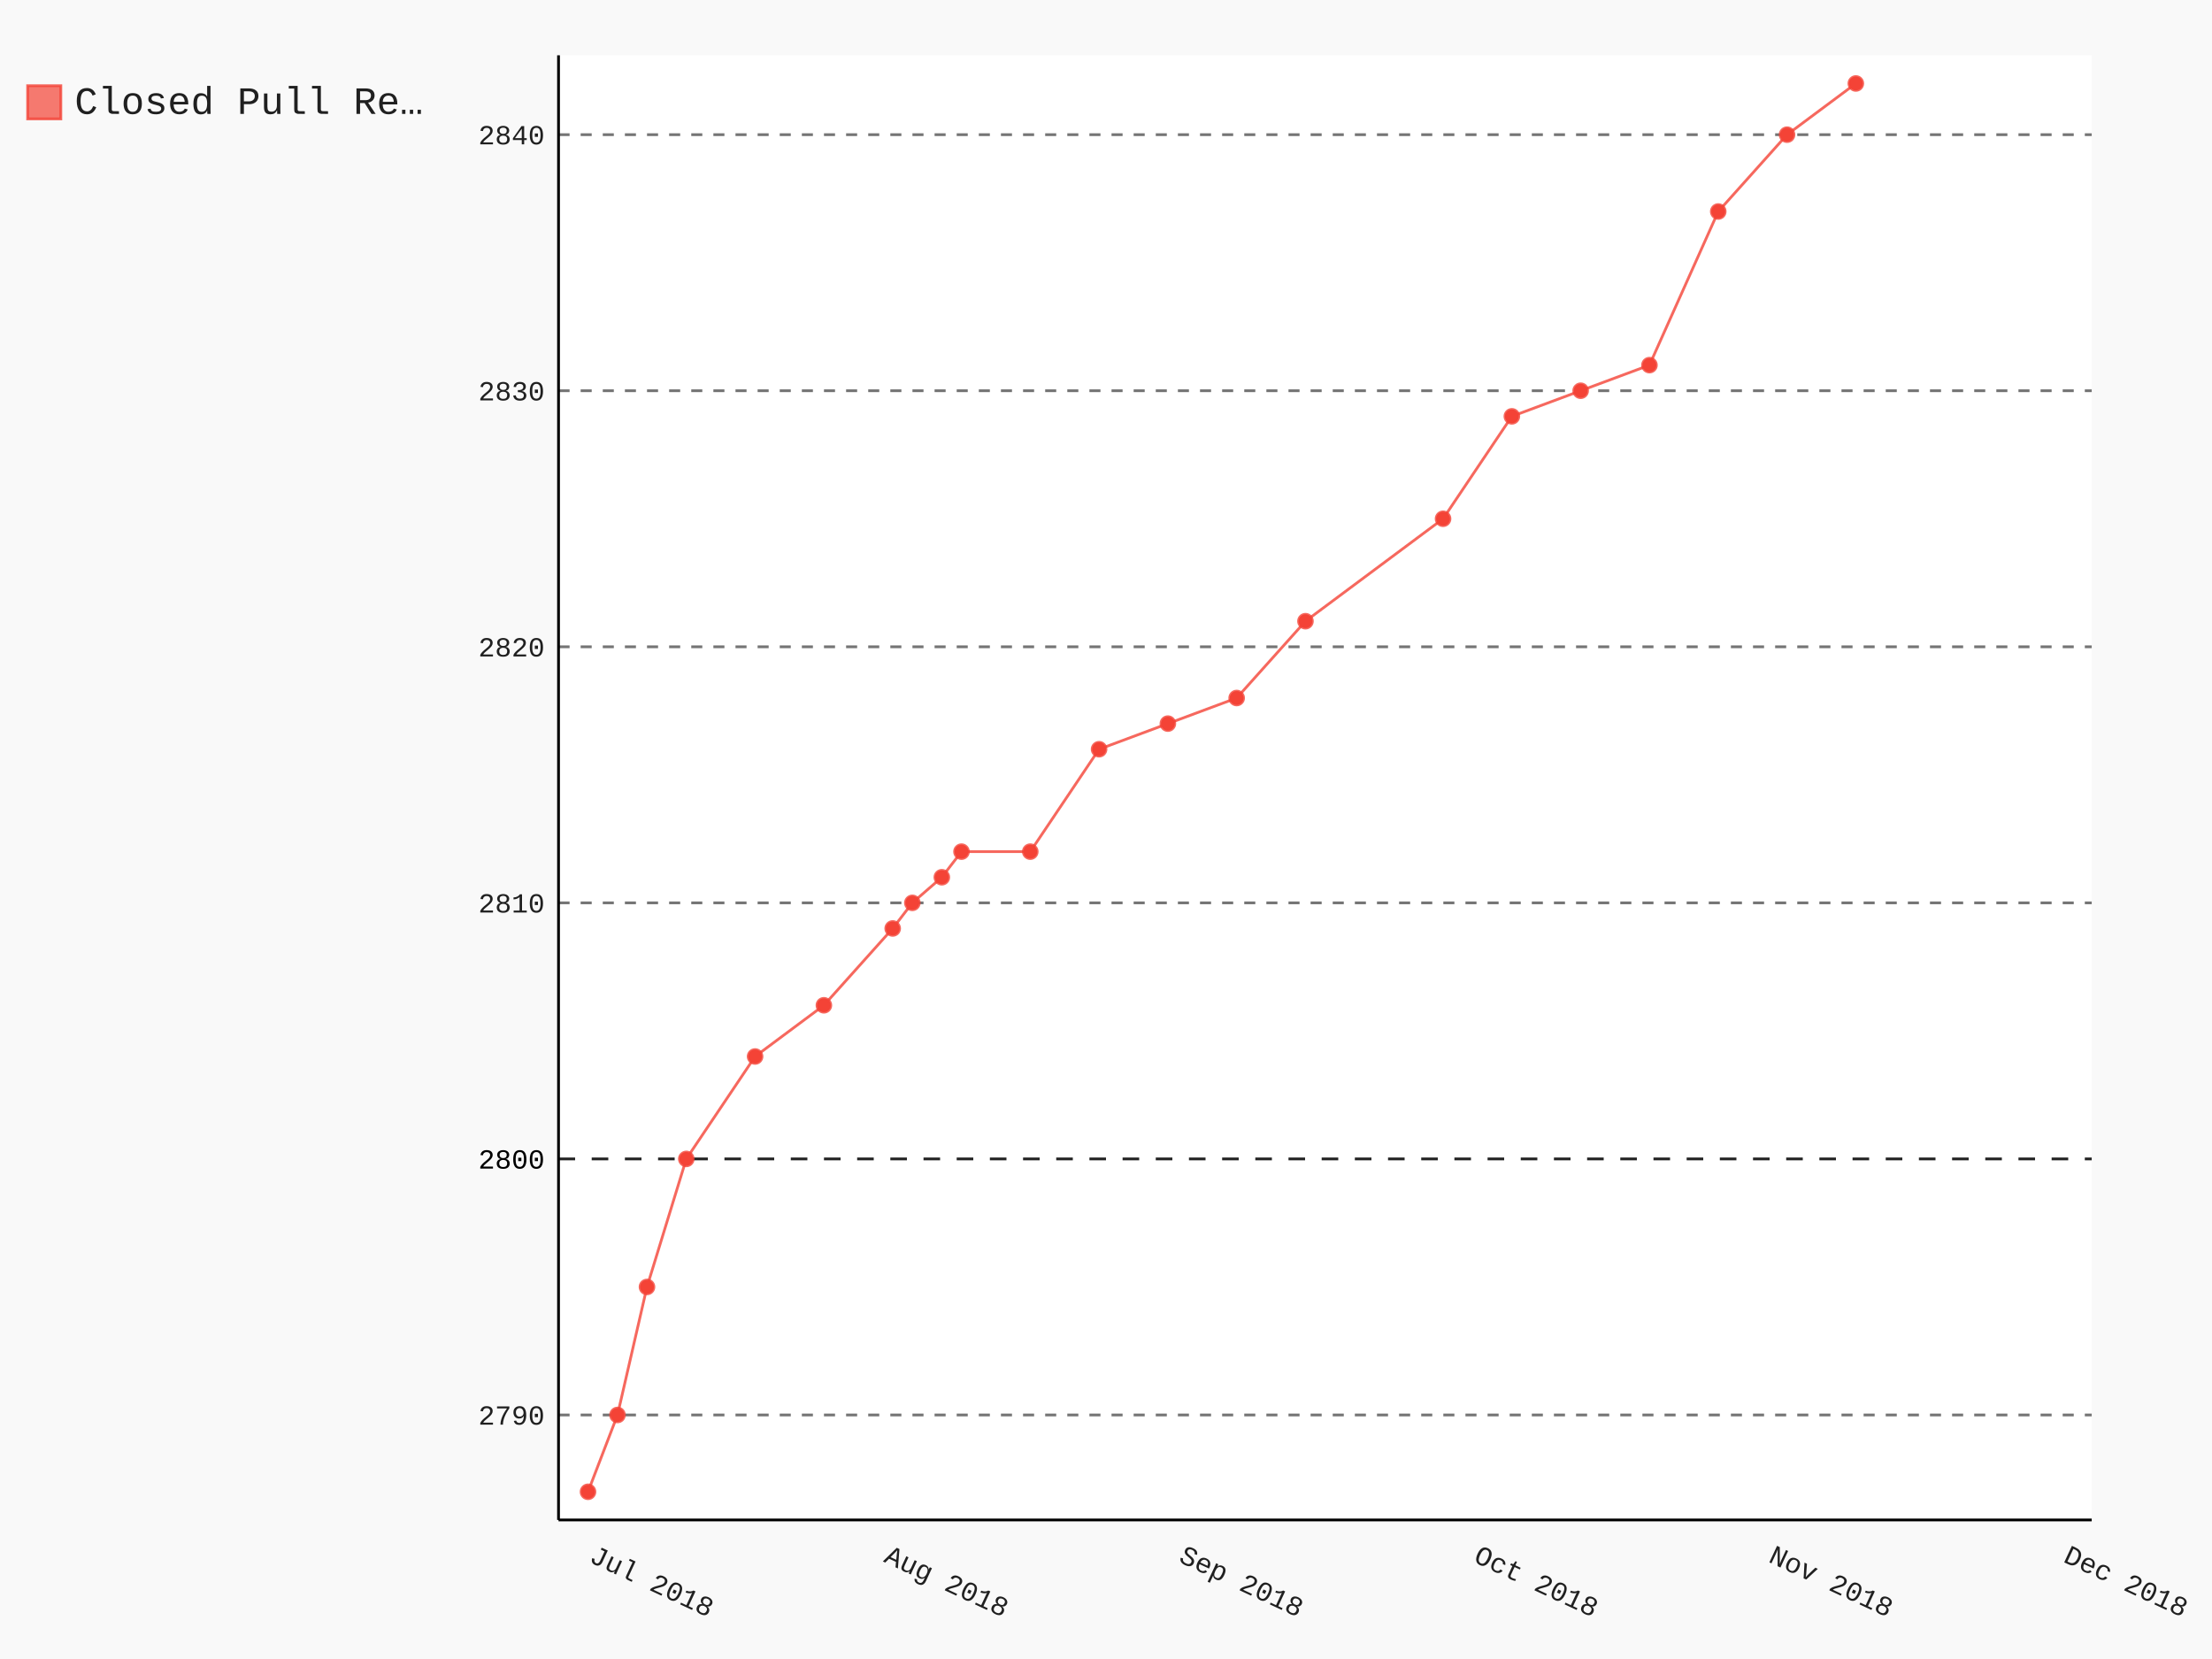
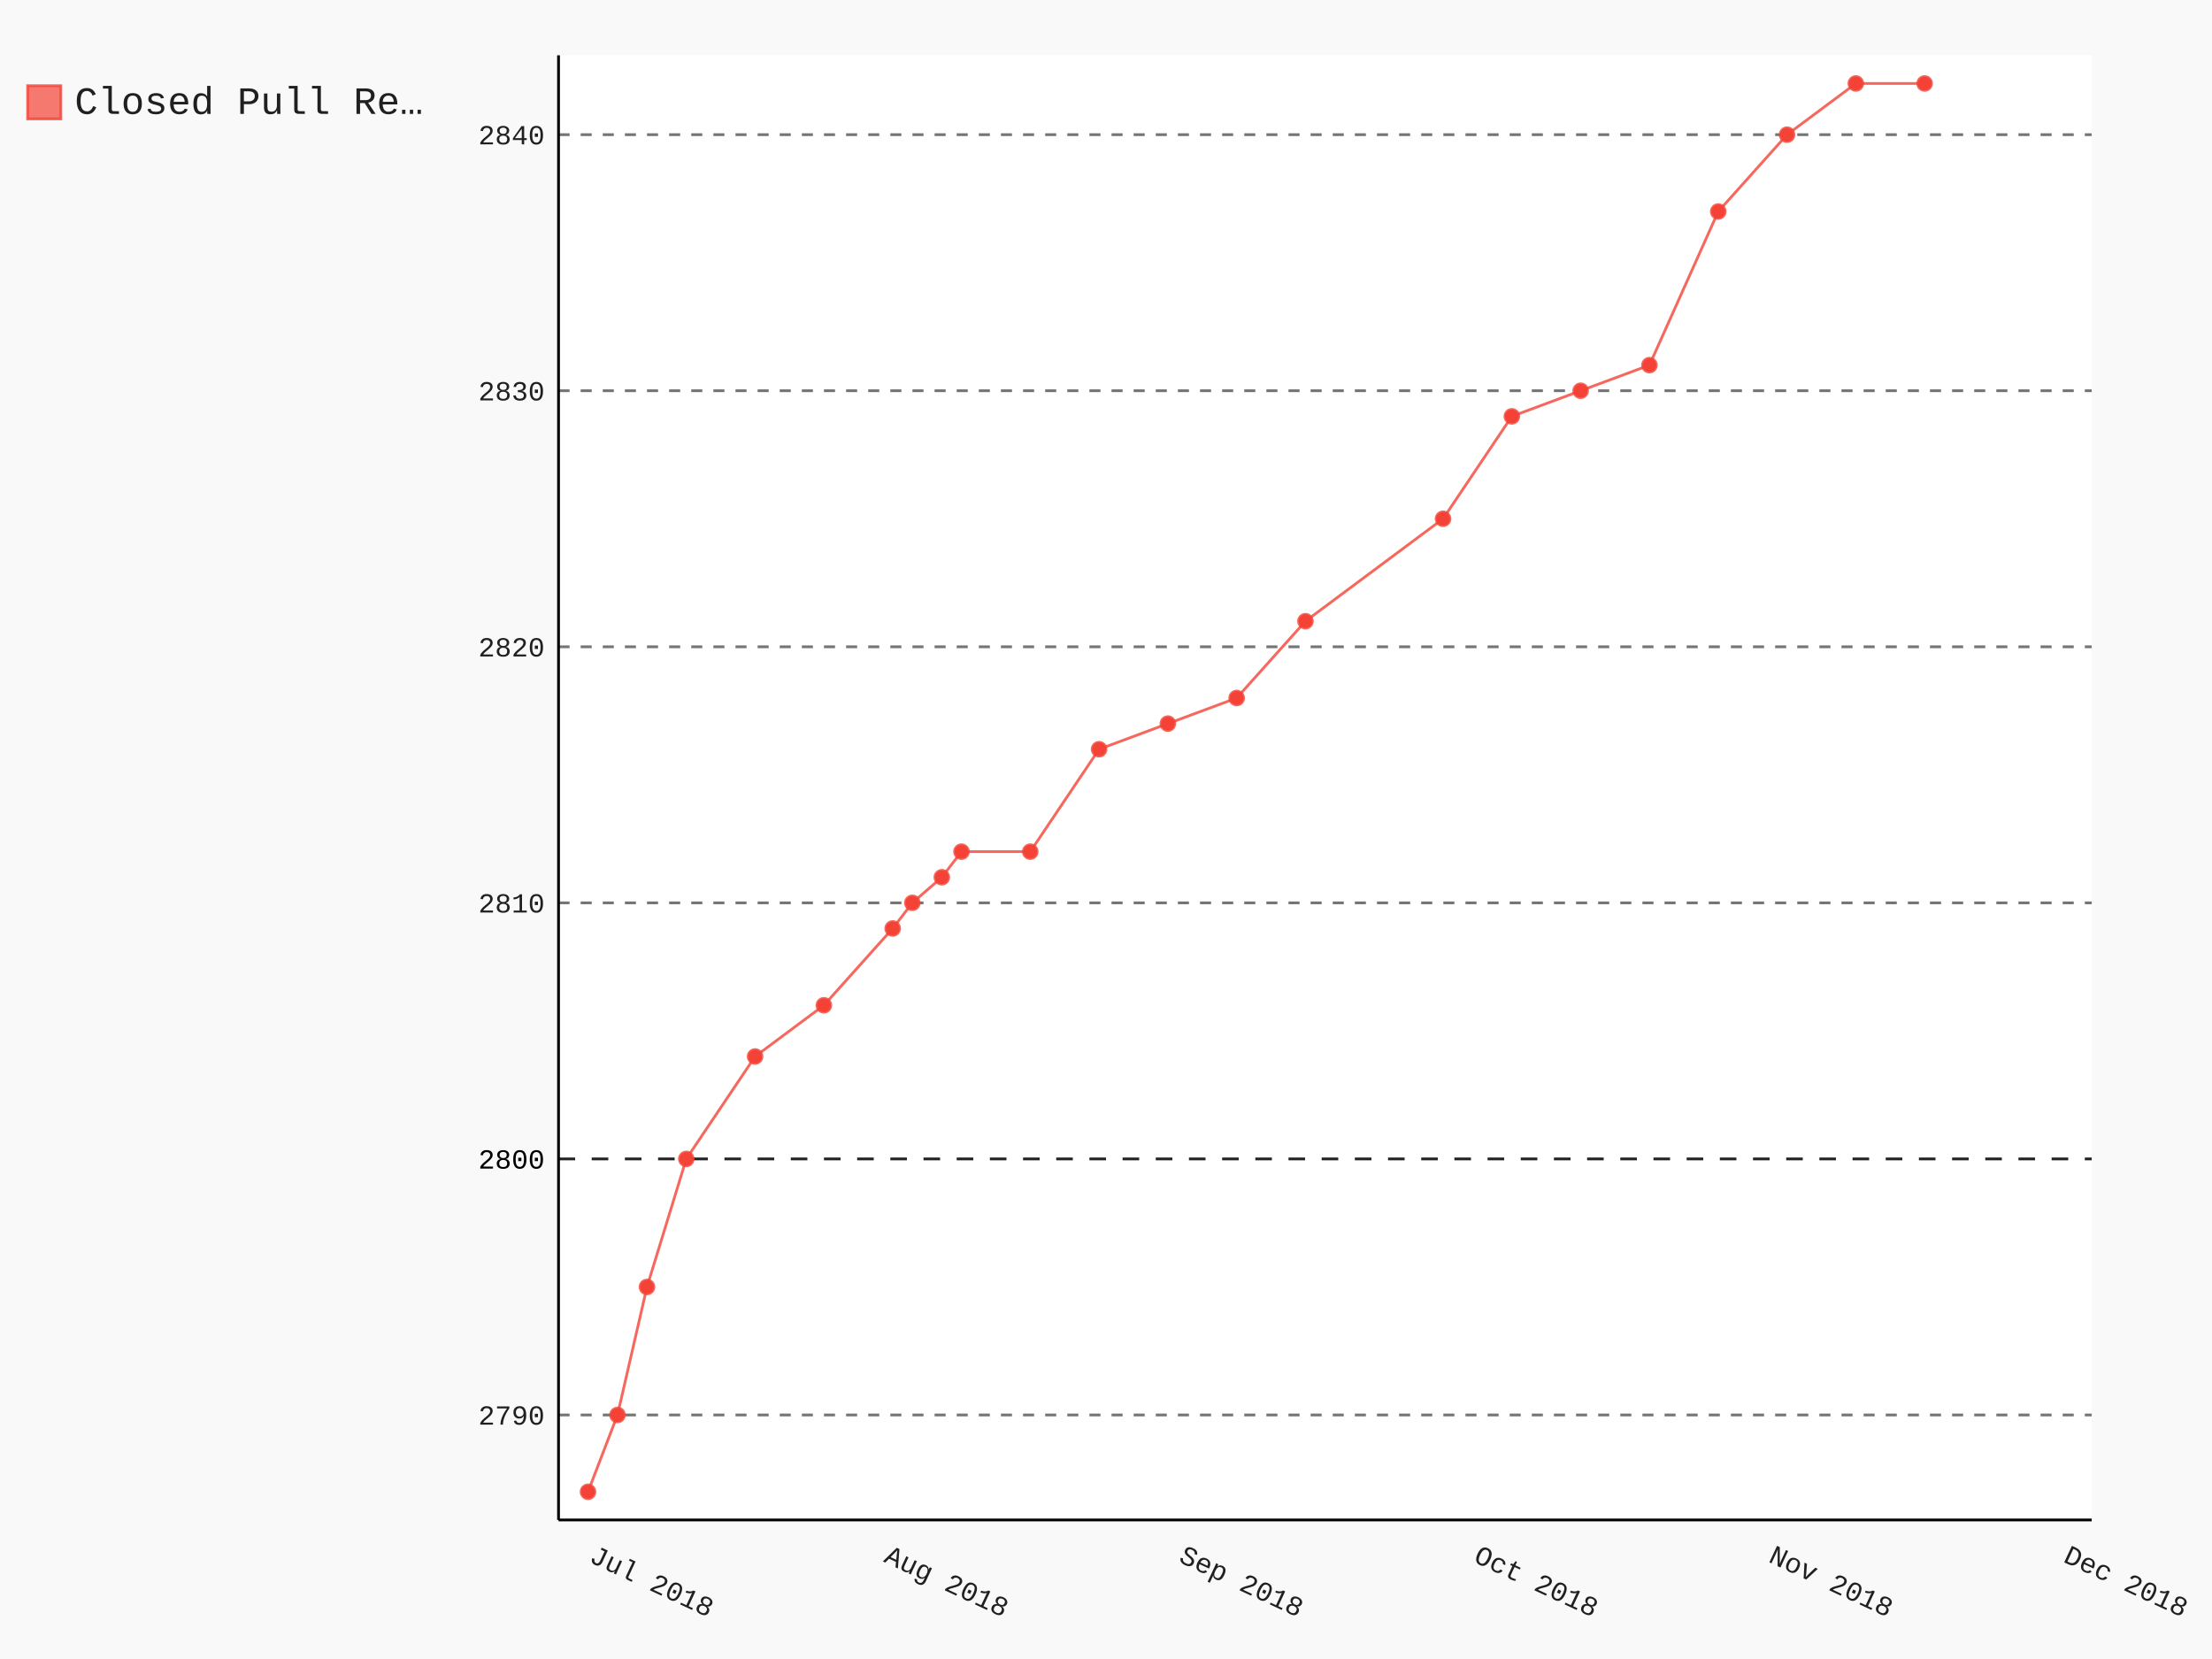
- <svg xmlns="http://www.w3.org/2000/svg" class="pygal-chart" id="chart-3acef130-e27b-4bb0-9bb8-f73a422aec11" viewBox="0 0 800 600">
+ <svg xmlns="http://www.w3.org/2000/svg" class="pygal-chart" id="chart-0bdbe2da-2c83-44d4-afc2-d294009b4696" viewBox="0 0 800 600">
  <defs>
-     <style type="text/css">#chart-3acef130-e27b-4bb0-9bb8-f73a422aec11{-webkit-user-select:none;-webkit-font-smoothing:antialiased;font-family:Consolas,"Liberation Mono",Menlo,Courier,monospace}#chart-3acef130-e27b-4bb0-9bb8-f73a422aec11 .title{font-family:Consolas,"Liberation Mono",Menlo,Courier,monospace;font-size:16px}#chart-3acef130-e27b-4bb0-9bb8-f73a422aec11 .legends .legend text{font-family:Consolas,"Liberation Mono",Menlo,Courier,monospace;font-size:14px}#chart-3acef130-e27b-4bb0-9bb8-f73a422aec11 .axis text{font-family:Consolas,"Liberation Mono",Menlo,Courier,monospace;font-size:10px}#chart-3acef130-e27b-4bb0-9bb8-f73a422aec11 .axis text.major{font-family:Consolas,"Liberation Mono",Menlo,Courier,monospace;font-size:10px}#chart-3acef130-e27b-4bb0-9bb8-f73a422aec11 .text-overlay text.value{font-family:Consolas,"Liberation Mono",Menlo,Courier,monospace;font-size:16px}#chart-3acef130-e27b-4bb0-9bb8-f73a422aec11 .text-overlay text.label{font-family:Consolas,"Liberation Mono",Menlo,Courier,monospace;font-size:10px}#chart-3acef130-e27b-4bb0-9bb8-f73a422aec11 .tooltip{font-family:Consolas,"Liberation Mono",Menlo,Courier,monospace;font-size:14px}#chart-3acef130-e27b-4bb0-9bb8-f73a422aec11 text.no_data{font-family:Consolas,"Liberation Mono",Menlo,Courier,monospace;font-size:64px}
- #chart-3acef130-e27b-4bb0-9bb8-f73a422aec11{background-color:rgba(249,249,249,1)}#chart-3acef130-e27b-4bb0-9bb8-f73a422aec11 path,#chart-3acef130-e27b-4bb0-9bb8-f73a422aec11 line,#chart-3acef130-e27b-4bb0-9bb8-f73a422aec11 rect,#chart-3acef130-e27b-4bb0-9bb8-f73a422aec11 circle{-webkit-transition:150ms;-moz-transition:150ms;transition:150ms}#chart-3acef130-e27b-4bb0-9bb8-f73a422aec11 .graph &gt; .background{fill:rgba(249,249,249,1)}#chart-3acef130-e27b-4bb0-9bb8-f73a422aec11 .plot &gt; .background{fill:rgba(255,255,255,1)}#chart-3acef130-e27b-4bb0-9bb8-f73a422aec11 .graph{fill:rgba(0,0,0,.87)}#chart-3acef130-e27b-4bb0-9bb8-f73a422aec11 text.no_data{fill:rgba(0,0,0,1)}#chart-3acef130-e27b-4bb0-9bb8-f73a422aec11 .title{fill:rgba(0,0,0,1)}#chart-3acef130-e27b-4bb0-9bb8-f73a422aec11 .legends .legend text{fill:rgba(0,0,0,.87)}#chart-3acef130-e27b-4bb0-9bb8-f73a422aec11 .legends .legend:hover text{fill:rgba(0,0,0,1)}#chart-3acef130-e27b-4bb0-9bb8-f73a422aec11 .axis .line{stroke:rgba(0,0,0,1)}#chart-3acef130-e27b-4bb0-9bb8-f73a422aec11 .axis .guide.line{stroke:rgba(0,0,0,.54)}#chart-3acef130-e27b-4bb0-9bb8-f73a422aec11 .axis .major.line{stroke:rgba(0,0,0,.87)}#chart-3acef130-e27b-4bb0-9bb8-f73a422aec11 .axis text.major{fill:rgba(0,0,0,1)}#chart-3acef130-e27b-4bb0-9bb8-f73a422aec11 .axis.y .guides:hover .guide.line,#chart-3acef130-e27b-4bb0-9bb8-f73a422aec11 .line-graph .axis.x .guides:hover .guide.line,#chart-3acef130-e27b-4bb0-9bb8-f73a422aec11 .stackedline-graph .axis.x .guides:hover .guide.line,#chart-3acef130-e27b-4bb0-9bb8-f73a422aec11 .xy-graph .axis.x .guides:hover .guide.line{stroke:rgba(0,0,0,1)}#chart-3acef130-e27b-4bb0-9bb8-f73a422aec11 .axis .guides:hover text{fill:rgba(0,0,0,1)}#chart-3acef130-e27b-4bb0-9bb8-f73a422aec11 .reactive{fill-opacity:.7;stroke-opacity:.8}#chart-3acef130-e27b-4bb0-9bb8-f73a422aec11 .ci{stroke:rgba(0,0,0,.87)}#chart-3acef130-e27b-4bb0-9bb8-f73a422aec11 .reactive.active,#chart-3acef130-e27b-4bb0-9bb8-f73a422aec11 .active .reactive{fill-opacity:.8;stroke-opacity:.9;stroke-width:4}#chart-3acef130-e27b-4bb0-9bb8-f73a422aec11 .ci .reactive.active{stroke-width:1.5}#chart-3acef130-e27b-4bb0-9bb8-f73a422aec11 .series text{fill:rgba(0,0,0,1)}#chart-3acef130-e27b-4bb0-9bb8-f73a422aec11 .tooltip rect{fill:rgba(255,255,255,1);stroke:rgba(0,0,0,1);-webkit-transition:opacity 150ms;-moz-transition:opacity 150ms;transition:opacity 150ms}#chart-3acef130-e27b-4bb0-9bb8-f73a422aec11 .tooltip .label{fill:rgba(0,0,0,.87)}#chart-3acef130-e27b-4bb0-9bb8-f73a422aec11 .tooltip .label{fill:rgba(0,0,0,.87)}#chart-3acef130-e27b-4bb0-9bb8-f73a422aec11 .tooltip .legend{font-size:.8em;fill:rgba(0,0,0,.54)}#chart-3acef130-e27b-4bb0-9bb8-f73a422aec11 .tooltip .x_label{font-size:.6em;fill:rgba(0,0,0,1)}#chart-3acef130-e27b-4bb0-9bb8-f73a422aec11 .tooltip .xlink{font-size:.5em;text-decoration:underline}#chart-3acef130-e27b-4bb0-9bb8-f73a422aec11 .tooltip .value{font-size:1.5em}#chart-3acef130-e27b-4bb0-9bb8-f73a422aec11 .bound{font-size:.5em}#chart-3acef130-e27b-4bb0-9bb8-f73a422aec11 .max-value{font-size:.75em;fill:rgba(0,0,0,.54)}#chart-3acef130-e27b-4bb0-9bb8-f73a422aec11 .map-element{fill:rgba(255,255,255,1);stroke:rgba(0,0,0,.54) !important}#chart-3acef130-e27b-4bb0-9bb8-f73a422aec11 .map-element .reactive{fill-opacity:inherit;stroke-opacity:inherit}#chart-3acef130-e27b-4bb0-9bb8-f73a422aec11 .color-0,#chart-3acef130-e27b-4bb0-9bb8-f73a422aec11 .color-0 a:visited{stroke:#F44336;fill:#F44336}#chart-3acef130-e27b-4bb0-9bb8-f73a422aec11 .text-overlay .color-0 text{fill:black}
- #chart-3acef130-e27b-4bb0-9bb8-f73a422aec11 text.no_data{text-anchor:middle}#chart-3acef130-e27b-4bb0-9bb8-f73a422aec11 .guide.line{fill:none}#chart-3acef130-e27b-4bb0-9bb8-f73a422aec11 .centered{text-anchor:middle}#chart-3acef130-e27b-4bb0-9bb8-f73a422aec11 .title{text-anchor:middle}#chart-3acef130-e27b-4bb0-9bb8-f73a422aec11 .legends .legend text{fill-opacity:1}#chart-3acef130-e27b-4bb0-9bb8-f73a422aec11 .axis.x text{text-anchor:middle}#chart-3acef130-e27b-4bb0-9bb8-f73a422aec11 .axis.x:not(.web) text[transform]{text-anchor:start}#chart-3acef130-e27b-4bb0-9bb8-f73a422aec11 .axis.x:not(.web) text[transform].backwards{text-anchor:end}#chart-3acef130-e27b-4bb0-9bb8-f73a422aec11 .axis.y text{text-anchor:end}#chart-3acef130-e27b-4bb0-9bb8-f73a422aec11 .axis.y text[transform].backwards{text-anchor:start}#chart-3acef130-e27b-4bb0-9bb8-f73a422aec11 .axis.y2 text{text-anchor:start}#chart-3acef130-e27b-4bb0-9bb8-f73a422aec11 .axis.y2 text[transform].backwards{text-anchor:end}#chart-3acef130-e27b-4bb0-9bb8-f73a422aec11 .axis .guide.line{stroke-dasharray:4,4}#chart-3acef130-e27b-4bb0-9bb8-f73a422aec11 .axis .major.guide.line{stroke-dasharray:6,6}#chart-3acef130-e27b-4bb0-9bb8-f73a422aec11 .horizontal .axis.y .guide.line,#chart-3acef130-e27b-4bb0-9bb8-f73a422aec11 .horizontal .axis.y2 .guide.line,#chart-3acef130-e27b-4bb0-9bb8-f73a422aec11 .vertical .axis.x .guide.line{opacity:0}#chart-3acef130-e27b-4bb0-9bb8-f73a422aec11 .horizontal .axis.always_show .guide.line,#chart-3acef130-e27b-4bb0-9bb8-f73a422aec11 .vertical .axis.always_show .guide.line{opacity:1 !important}#chart-3acef130-e27b-4bb0-9bb8-f73a422aec11 .axis.y .guides:hover .guide.line,#chart-3acef130-e27b-4bb0-9bb8-f73a422aec11 .axis.y2 .guides:hover .guide.line,#chart-3acef130-e27b-4bb0-9bb8-f73a422aec11 .axis.x .guides:hover .guide.line{opacity:1}#chart-3acef130-e27b-4bb0-9bb8-f73a422aec11 .axis .guides:hover text{opacity:1}#chart-3acef130-e27b-4bb0-9bb8-f73a422aec11 .nofill{fill:none}#chart-3acef130-e27b-4bb0-9bb8-f73a422aec11 .subtle-fill{fill-opacity:.2}#chart-3acef130-e27b-4bb0-9bb8-f73a422aec11 .dot{stroke-width:1px;fill-opacity:1}#chart-3acef130-e27b-4bb0-9bb8-f73a422aec11 .dot.active{stroke-width:5px}#chart-3acef130-e27b-4bb0-9bb8-f73a422aec11 .dot.negative{fill:transparent}#chart-3acef130-e27b-4bb0-9bb8-f73a422aec11 text,#chart-3acef130-e27b-4bb0-9bb8-f73a422aec11 tspan{stroke:none !important}#chart-3acef130-e27b-4bb0-9bb8-f73a422aec11 .series text.active{opacity:1}#chart-3acef130-e27b-4bb0-9bb8-f73a422aec11 .tooltip rect{fill-opacity:.95;stroke-width:.5}#chart-3acef130-e27b-4bb0-9bb8-f73a422aec11 .tooltip text{fill-opacity:1}#chart-3acef130-e27b-4bb0-9bb8-f73a422aec11 .showable{visibility:hidden}#chart-3acef130-e27b-4bb0-9bb8-f73a422aec11 .showable.shown{visibility:visible}#chart-3acef130-e27b-4bb0-9bb8-f73a422aec11 .gauge-background{fill:rgba(229,229,229,1);stroke:none}#chart-3acef130-e27b-4bb0-9bb8-f73a422aec11 .bg-lines{stroke:rgba(249,249,249,1);stroke-width:2px}</style>
+     <style type="text/css">#chart-0bdbe2da-2c83-44d4-afc2-d294009b4696{-webkit-user-select:none;-webkit-font-smoothing:antialiased;font-family:Consolas,"Liberation Mono",Menlo,Courier,monospace}#chart-0bdbe2da-2c83-44d4-afc2-d294009b4696 .title{font-family:Consolas,"Liberation Mono",Menlo,Courier,monospace;font-size:16px}#chart-0bdbe2da-2c83-44d4-afc2-d294009b4696 .legends .legend text{font-family:Consolas,"Liberation Mono",Menlo,Courier,monospace;font-size:14px}#chart-0bdbe2da-2c83-44d4-afc2-d294009b4696 .axis text{font-family:Consolas,"Liberation Mono",Menlo,Courier,monospace;font-size:10px}#chart-0bdbe2da-2c83-44d4-afc2-d294009b4696 .axis text.major{font-family:Consolas,"Liberation Mono",Menlo,Courier,monospace;font-size:10px}#chart-0bdbe2da-2c83-44d4-afc2-d294009b4696 .text-overlay text.value{font-family:Consolas,"Liberation Mono",Menlo,Courier,monospace;font-size:16px}#chart-0bdbe2da-2c83-44d4-afc2-d294009b4696 .text-overlay text.label{font-family:Consolas,"Liberation Mono",Menlo,Courier,monospace;font-size:10px}#chart-0bdbe2da-2c83-44d4-afc2-d294009b4696 .tooltip{font-family:Consolas,"Liberation Mono",Menlo,Courier,monospace;font-size:14px}#chart-0bdbe2da-2c83-44d4-afc2-d294009b4696 text.no_data{font-family:Consolas,"Liberation Mono",Menlo,Courier,monospace;font-size:64px}
+ #chart-0bdbe2da-2c83-44d4-afc2-d294009b4696{background-color:rgba(249,249,249,1)}#chart-0bdbe2da-2c83-44d4-afc2-d294009b4696 path,#chart-0bdbe2da-2c83-44d4-afc2-d294009b4696 line,#chart-0bdbe2da-2c83-44d4-afc2-d294009b4696 rect,#chart-0bdbe2da-2c83-44d4-afc2-d294009b4696 circle{-webkit-transition:150ms;-moz-transition:150ms;transition:150ms}#chart-0bdbe2da-2c83-44d4-afc2-d294009b4696 .graph &gt; .background{fill:rgba(249,249,249,1)}#chart-0bdbe2da-2c83-44d4-afc2-d294009b4696 .plot &gt; .background{fill:rgba(255,255,255,1)}#chart-0bdbe2da-2c83-44d4-afc2-d294009b4696 .graph{fill:rgba(0,0,0,.87)}#chart-0bdbe2da-2c83-44d4-afc2-d294009b4696 text.no_data{fill:rgba(0,0,0,1)}#chart-0bdbe2da-2c83-44d4-afc2-d294009b4696 .title{fill:rgba(0,0,0,1)}#chart-0bdbe2da-2c83-44d4-afc2-d294009b4696 .legends .legend text{fill:rgba(0,0,0,.87)}#chart-0bdbe2da-2c83-44d4-afc2-d294009b4696 .legends .legend:hover text{fill:rgba(0,0,0,1)}#chart-0bdbe2da-2c83-44d4-afc2-d294009b4696 .axis .line{stroke:rgba(0,0,0,1)}#chart-0bdbe2da-2c83-44d4-afc2-d294009b4696 .axis .guide.line{stroke:rgba(0,0,0,.54)}#chart-0bdbe2da-2c83-44d4-afc2-d294009b4696 .axis .major.line{stroke:rgba(0,0,0,.87)}#chart-0bdbe2da-2c83-44d4-afc2-d294009b4696 .axis text.major{fill:rgba(0,0,0,1)}#chart-0bdbe2da-2c83-44d4-afc2-d294009b4696 .axis.y .guides:hover .guide.line,#chart-0bdbe2da-2c83-44d4-afc2-d294009b4696 .line-graph .axis.x .guides:hover .guide.line,#chart-0bdbe2da-2c83-44d4-afc2-d294009b4696 .stackedline-graph .axis.x .guides:hover .guide.line,#chart-0bdbe2da-2c83-44d4-afc2-d294009b4696 .xy-graph .axis.x .guides:hover .guide.line{stroke:rgba(0,0,0,1)}#chart-0bdbe2da-2c83-44d4-afc2-d294009b4696 .axis .guides:hover text{fill:rgba(0,0,0,1)}#chart-0bdbe2da-2c83-44d4-afc2-d294009b4696 .reactive{fill-opacity:.7;stroke-opacity:.8}#chart-0bdbe2da-2c83-44d4-afc2-d294009b4696 .ci{stroke:rgba(0,0,0,.87)}#chart-0bdbe2da-2c83-44d4-afc2-d294009b4696 .reactive.active,#chart-0bdbe2da-2c83-44d4-afc2-d294009b4696 .active .reactive{fill-opacity:.8;stroke-opacity:.9;stroke-width:4}#chart-0bdbe2da-2c83-44d4-afc2-d294009b4696 .ci .reactive.active{stroke-width:1.5}#chart-0bdbe2da-2c83-44d4-afc2-d294009b4696 .series text{fill:rgba(0,0,0,1)}#chart-0bdbe2da-2c83-44d4-afc2-d294009b4696 .tooltip rect{fill:rgba(255,255,255,1);stroke:rgba(0,0,0,1);-webkit-transition:opacity 150ms;-moz-transition:opacity 150ms;transition:opacity 150ms}#chart-0bdbe2da-2c83-44d4-afc2-d294009b4696 .tooltip .label{fill:rgba(0,0,0,.87)}#chart-0bdbe2da-2c83-44d4-afc2-d294009b4696 .tooltip .label{fill:rgba(0,0,0,.87)}#chart-0bdbe2da-2c83-44d4-afc2-d294009b4696 .tooltip .legend{font-size:.8em;fill:rgba(0,0,0,.54)}#chart-0bdbe2da-2c83-44d4-afc2-d294009b4696 .tooltip .x_label{font-size:.6em;fill:rgba(0,0,0,1)}#chart-0bdbe2da-2c83-44d4-afc2-d294009b4696 .tooltip .xlink{font-size:.5em;text-decoration:underline}#chart-0bdbe2da-2c83-44d4-afc2-d294009b4696 .tooltip .value{font-size:1.5em}#chart-0bdbe2da-2c83-44d4-afc2-d294009b4696 .bound{font-size:.5em}#chart-0bdbe2da-2c83-44d4-afc2-d294009b4696 .max-value{font-size:.75em;fill:rgba(0,0,0,.54)}#chart-0bdbe2da-2c83-44d4-afc2-d294009b4696 .map-element{fill:rgba(255,255,255,1);stroke:rgba(0,0,0,.54) !important}#chart-0bdbe2da-2c83-44d4-afc2-d294009b4696 .map-element .reactive{fill-opacity:inherit;stroke-opacity:inherit}#chart-0bdbe2da-2c83-44d4-afc2-d294009b4696 .color-0,#chart-0bdbe2da-2c83-44d4-afc2-d294009b4696 .color-0 a:visited{stroke:#F44336;fill:#F44336}#chart-0bdbe2da-2c83-44d4-afc2-d294009b4696 .text-overlay .color-0 text{fill:black}
+ #chart-0bdbe2da-2c83-44d4-afc2-d294009b4696 text.no_data{text-anchor:middle}#chart-0bdbe2da-2c83-44d4-afc2-d294009b4696 .guide.line{fill:none}#chart-0bdbe2da-2c83-44d4-afc2-d294009b4696 .centered{text-anchor:middle}#chart-0bdbe2da-2c83-44d4-afc2-d294009b4696 .title{text-anchor:middle}#chart-0bdbe2da-2c83-44d4-afc2-d294009b4696 .legends .legend text{fill-opacity:1}#chart-0bdbe2da-2c83-44d4-afc2-d294009b4696 .axis.x text{text-anchor:middle}#chart-0bdbe2da-2c83-44d4-afc2-d294009b4696 .axis.x:not(.web) text[transform]{text-anchor:start}#chart-0bdbe2da-2c83-44d4-afc2-d294009b4696 .axis.x:not(.web) text[transform].backwards{text-anchor:end}#chart-0bdbe2da-2c83-44d4-afc2-d294009b4696 .axis.y text{text-anchor:end}#chart-0bdbe2da-2c83-44d4-afc2-d294009b4696 .axis.y text[transform].backwards{text-anchor:start}#chart-0bdbe2da-2c83-44d4-afc2-d294009b4696 .axis.y2 text{text-anchor:start}#chart-0bdbe2da-2c83-44d4-afc2-d294009b4696 .axis.y2 text[transform].backwards{text-anchor:end}#chart-0bdbe2da-2c83-44d4-afc2-d294009b4696 .axis .guide.line{stroke-dasharray:4,4}#chart-0bdbe2da-2c83-44d4-afc2-d294009b4696 .axis .major.guide.line{stroke-dasharray:6,6}#chart-0bdbe2da-2c83-44d4-afc2-d294009b4696 .horizontal .axis.y .guide.line,#chart-0bdbe2da-2c83-44d4-afc2-d294009b4696 .horizontal .axis.y2 .guide.line,#chart-0bdbe2da-2c83-44d4-afc2-d294009b4696 .vertical .axis.x .guide.line{opacity:0}#chart-0bdbe2da-2c83-44d4-afc2-d294009b4696 .horizontal .axis.always_show .guide.line,#chart-0bdbe2da-2c83-44d4-afc2-d294009b4696 .vertical .axis.always_show .guide.line{opacity:1 !important}#chart-0bdbe2da-2c83-44d4-afc2-d294009b4696 .axis.y .guides:hover .guide.line,#chart-0bdbe2da-2c83-44d4-afc2-d294009b4696 .axis.y2 .guides:hover .guide.line,#chart-0bdbe2da-2c83-44d4-afc2-d294009b4696 .axis.x .guides:hover .guide.line{opacity:1}#chart-0bdbe2da-2c83-44d4-afc2-d294009b4696 .axis .guides:hover text{opacity:1}#chart-0bdbe2da-2c83-44d4-afc2-d294009b4696 .nofill{fill:none}#chart-0bdbe2da-2c83-44d4-afc2-d294009b4696 .subtle-fill{fill-opacity:.2}#chart-0bdbe2da-2c83-44d4-afc2-d294009b4696 .dot{stroke-width:1px;fill-opacity:1}#chart-0bdbe2da-2c83-44d4-afc2-d294009b4696 .dot.active{stroke-width:5px}#chart-0bdbe2da-2c83-44d4-afc2-d294009b4696 .dot.negative{fill:transparent}#chart-0bdbe2da-2c83-44d4-afc2-d294009b4696 text,#chart-0bdbe2da-2c83-44d4-afc2-d294009b4696 tspan{stroke:none !important}#chart-0bdbe2da-2c83-44d4-afc2-d294009b4696 .series text.active{opacity:1}#chart-0bdbe2da-2c83-44d4-afc2-d294009b4696 .tooltip rect{fill-opacity:.95;stroke-width:.5}#chart-0bdbe2da-2c83-44d4-afc2-d294009b4696 .tooltip text{fill-opacity:1}#chart-0bdbe2da-2c83-44d4-afc2-d294009b4696 .showable{visibility:hidden}#chart-0bdbe2da-2c83-44d4-afc2-d294009b4696 .showable.shown{visibility:visible}#chart-0bdbe2da-2c83-44d4-afc2-d294009b4696 .gauge-background{fill:rgba(229,229,229,1);stroke:none}#chart-0bdbe2da-2c83-44d4-afc2-d294009b4696 .bg-lines{stroke:rgba(249,249,249,1);stroke-width:2px}</style>
  </defs>
  <g class="graph datetimeline-graph vertical">
    <rect class="background" height="600" width="800" x="0" y="0" />
    <g class="plot" transform="translate(202, 20)">
      <rect class="background" height="529.714" width="554.497" x="0" y="0" />
      <g class="axis y always_show">
        <path class="line" d="M0 529.714 h554.497" />
        <g class="guides">
          <path class="guide line" d="M0 491.745 h554.497" />
          <text class="" x="-5" y="495.245">2790</text>
        </g>
        <g class="guides">
          <path class="major guide line" d="M0 399.138 h554.497" />
          <text class="major" x="-5" y="402.638">2800</text>
        </g>
        <g class="guides">
          <path class="guide line" d="M0 306.53 h554.497" />
          <text class="" x="-5" y="310.03">2810</text>
        </g>
        <g class="guides">
          <path class="guide line" d="M0 213.923 h554.497" />
          <text class="" x="-5" y="217.423">2820</text>
        </g>
        <g class="guides">
          <path class="guide line" d="M0 121.316 h554.497" />
          <text class="" x="-5" y="124.816">2830</text>
        </g>
        <g class="guides">
          <path class="guide line" d="M0 28.708 h554.497" />
          <text class="" x="-5" y="32.208">2840</text>
        </g>
      </g>
      <g class="axis x">
        <path class="line" d="M0 0 v529.714" />
        <g class="guides">
          <path class="guide line" d="M10.663 0 v529.714" />
          <text class="" transform="rotate(25 10.66341 544.7143)" x="10.663" y="544.714">Jul 2018</text>
        </g>
        <g class="guides">
          <path class="guide line" d="M117.297 0 v529.714" />
          <text class="" transform="rotate(25 117.2975 544.7143)" x="117.297" y="544.714">Aug 2018</text>
        </g>
        <g class="guides">
          <path class="guide line" d="M223.932 0 v529.714" />
          <text class="" transform="rotate(25 223.9316 544.7143)" x="223.932" y="544.714">Sep 2018</text>
        </g>
        <g class="guides">
          <path class="guide line" d="M330.566 0 v529.714" />
          <text class="" transform="rotate(25 330.5657 544.7143)" x="330.566" y="544.714">Oct 2018</text>
        </g>
        <g class="guides">
          <path class="guide line" d="M437.2 0 v529.714" />
          <text class="" transform="rotate(25 437.1997 544.7143)" x="437.2" y="544.714">Nov 2018</text>
        </g>
        <g class="guides">
          <path class="guide line" d="M543.834 0 v529.714" />
          <text class="" transform="rotate(25 543.8338 544.7143)" x="543.834" y="544.714">Dec 2018</text>
        </g>
      </g>
      <g class="series serie-0 color-0">
-         <path class="line reactive nofill" d="M10.663 519.528 L21.327 491.745 31.99 445.442 46.208 399.138 71.089 362.095 95.971 343.573 120.852 315.791 127.961 306.53 138.624 297.27 145.733 288.009 170.615 288.009 195.496 250.966 220.377 241.705 245.258 232.445 270.14 204.662 319.902 167.619 344.784 130.576 369.665 121.316 394.546 112.055 419.427 56.491 444.309 28.708 469.19 10.187" />
+         <path class="line reactive nofill" d="M10.663 519.528 L21.327 491.745 31.99 445.442 46.208 399.138 71.089 362.095 95.971 343.573 120.852 315.791 127.961 306.53 138.624 297.27 145.733 288.009 170.615 288.009 195.496 250.966 220.377 241.705 245.258 232.445 270.14 204.662 319.902 167.619 344.784 130.576 369.665 121.316 394.546 112.055 419.427 56.491 444.309 28.708 469.19 10.187 494.071 10.187" />
      </g>
    </g>
    <g class="titles" />
    <g class="plot overlay" transform="translate(202, 20)">
      <g class="series serie-0 color-0">
        <g class="dots">
          <circle class="dot reactive tooltip-trigger" cx="10.663" cy="519.528" r="2.5" />
        </g>
        <g class="dots">
          <circle class="dot reactive tooltip-trigger" cx="21.327" cy="491.745" r="2.5" />
        </g>
        <g class="dots">
          <circle class="dot reactive tooltip-trigger" cx="31.99" cy="445.442" r="2.5" />
        </g>
        <g class="dots">
          <circle class="dot reactive tooltip-trigger" cx="46.208" cy="399.138" r="2.5" />
        </g>
        <g class="dots">
          <circle class="dot reactive tooltip-trigger" cx="71.089" cy="362.095" r="2.5" />
        </g>
        <g class="dots">
          <circle class="dot reactive tooltip-trigger" cx="95.971" cy="343.573" r="2.5" />
        </g>
        <g class="dots">
          <circle class="dot reactive tooltip-trigger" cx="120.852" cy="315.791" r="2.5" />
        </g>
        <g class="dots">
          <circle class="dot reactive tooltip-trigger" cx="127.961" cy="306.53" r="2.5" />
        </g>
        <g class="dots">
          <circle class="dot reactive tooltip-trigger" cx="138.624" cy="297.27" r="2.5" />
        </g>
        <g class="dots">
          <circle class="dot reactive tooltip-trigger" cx="145.733" cy="288.009" r="2.5" />
        </g>
        <g class="dots">
          <circle class="dot reactive tooltip-trigger" cx="170.615" cy="288.009" r="2.5" />
        </g>
        <g class="dots">
          <circle class="dot reactive tooltip-trigger" cx="195.496" cy="250.966" r="2.5" />
        </g>
        <g class="dots">
          <circle class="dot reactive tooltip-trigger" cx="220.377" cy="241.705" r="2.5" />
        </g>
        <g class="dots">
          <circle class="dot reactive tooltip-trigger" cx="245.258" cy="232.445" r="2.5" />
        </g>
        <g class="dots">
          <circle class="dot reactive tooltip-trigger" cx="270.14" cy="204.662" r="2.5" />
        </g>
        <g class="dots">
          <circle class="dot reactive tooltip-trigger" cx="319.902" cy="167.619" r="2.5" />
        </g>
        <g class="dots">
          <circle class="dot reactive tooltip-trigger" cx="344.784" cy="130.576" r="2.5" />
        </g>
        <g class="dots">
          <circle class="dot reactive tooltip-trigger" cx="369.665" cy="121.316" r="2.5" />
        </g>
        <g class="dots">
          <circle class="dot reactive tooltip-trigger" cx="394.546" cy="112.055" r="2.5" />
        </g>
        <g class="dots">
          <circle class="dot reactive tooltip-trigger" cx="419.427" cy="56.491" r="2.5" />
        </g>
        <g class="dots">
          <circle class="dot reactive tooltip-trigger" cx="444.309" cy="28.708" r="2.5" />
        </g>
        <g class="dots">
          <circle class="dot reactive tooltip-trigger" cx="469.19" cy="10.187" r="2.5" />
        </g>
+         <g class="dots">
+           <circle class="dot reactive tooltip-trigger" cx="494.071" cy="10.187" r="2.5" />
+         </g>
      </g>
    </g>
    <g class="plot text-overlay" transform="translate(202, 20)">
      <g class="series serie-0 color-0" />
    </g>
    <g class="plot tooltip-overlay" transform="translate(202, 20)">
      <g class="tooltip" style="opacity: 0" transform="translate(0 0)">
        <rect class="tooltip-box" height="0" rx="0" ry="0" width="0" />
        <g class="text" />
      </g>
    </g>
    <g class="legends" transform="translate(10, 30)">
      <g class="legend reactive activate-serie" id="activate-serie-0">
        <rect class="color-0 reactive" height="12" width="12" x="0.0" y="1.0" />
        <text x="17.0" y="11.2">Closed Pull Re…</text>
      </g>
    </g>
    <g class="legends" transform="translate(766, 30)" />
  </g>
</svg>
